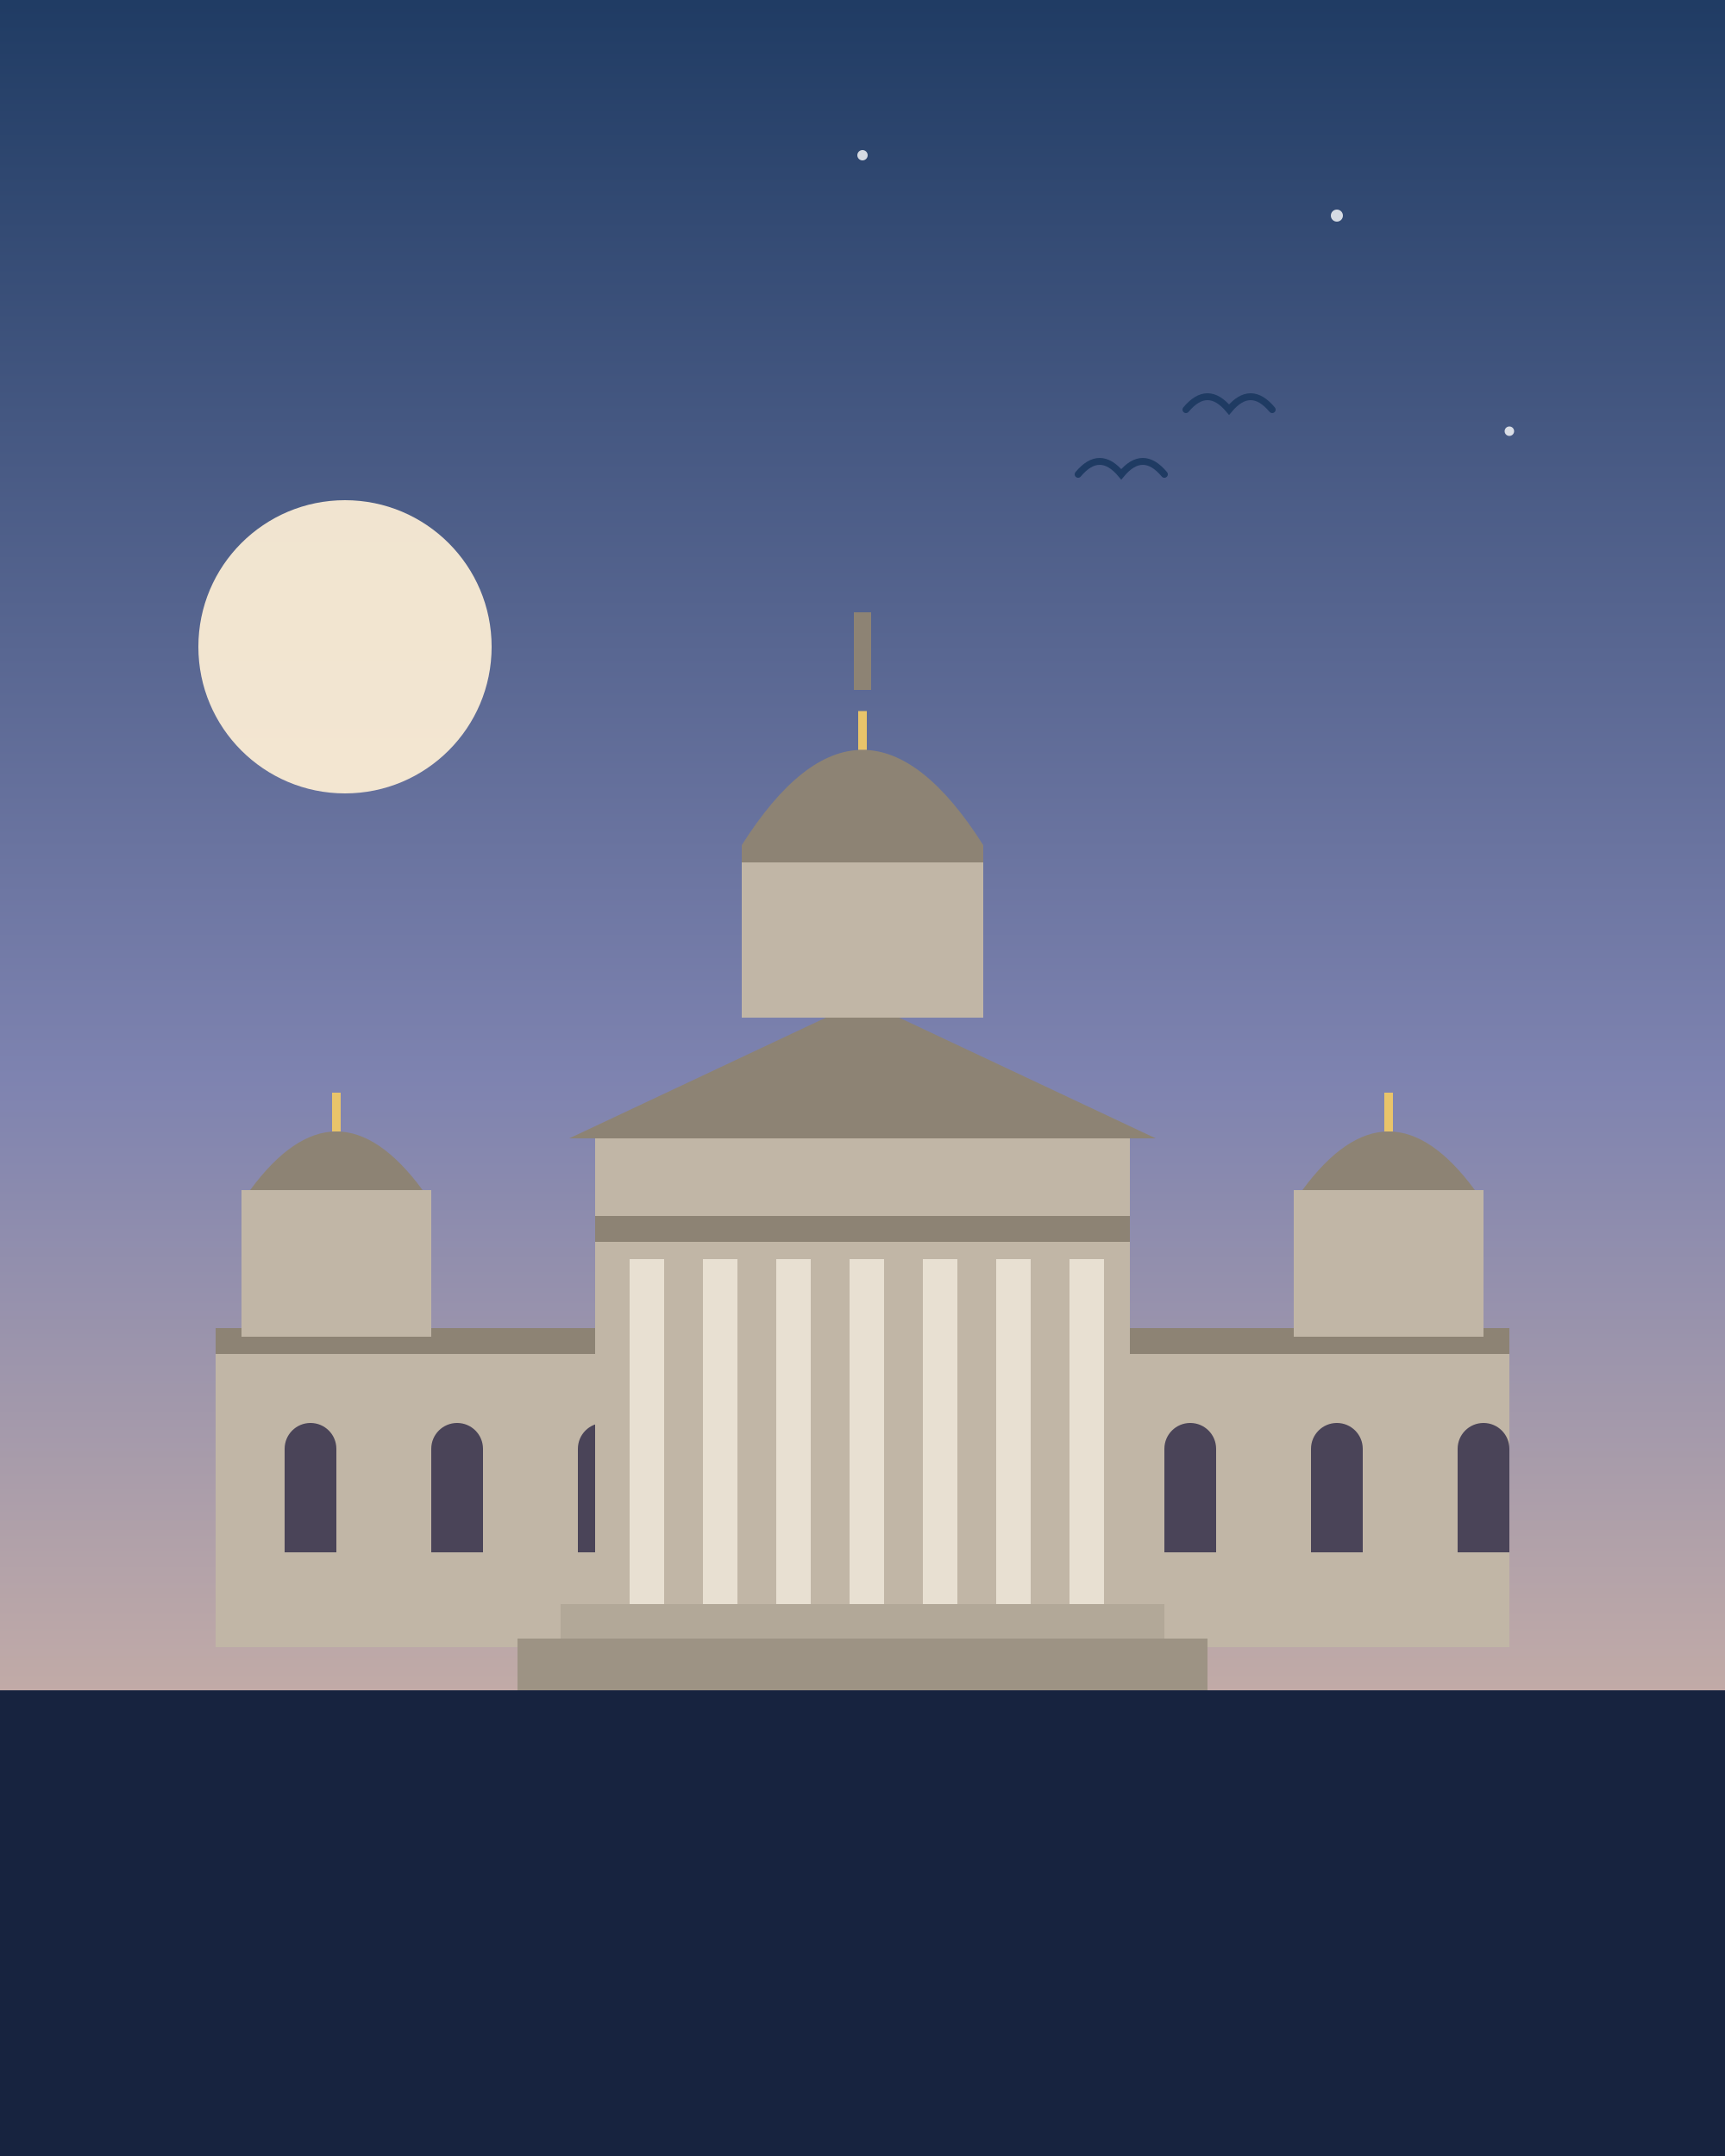
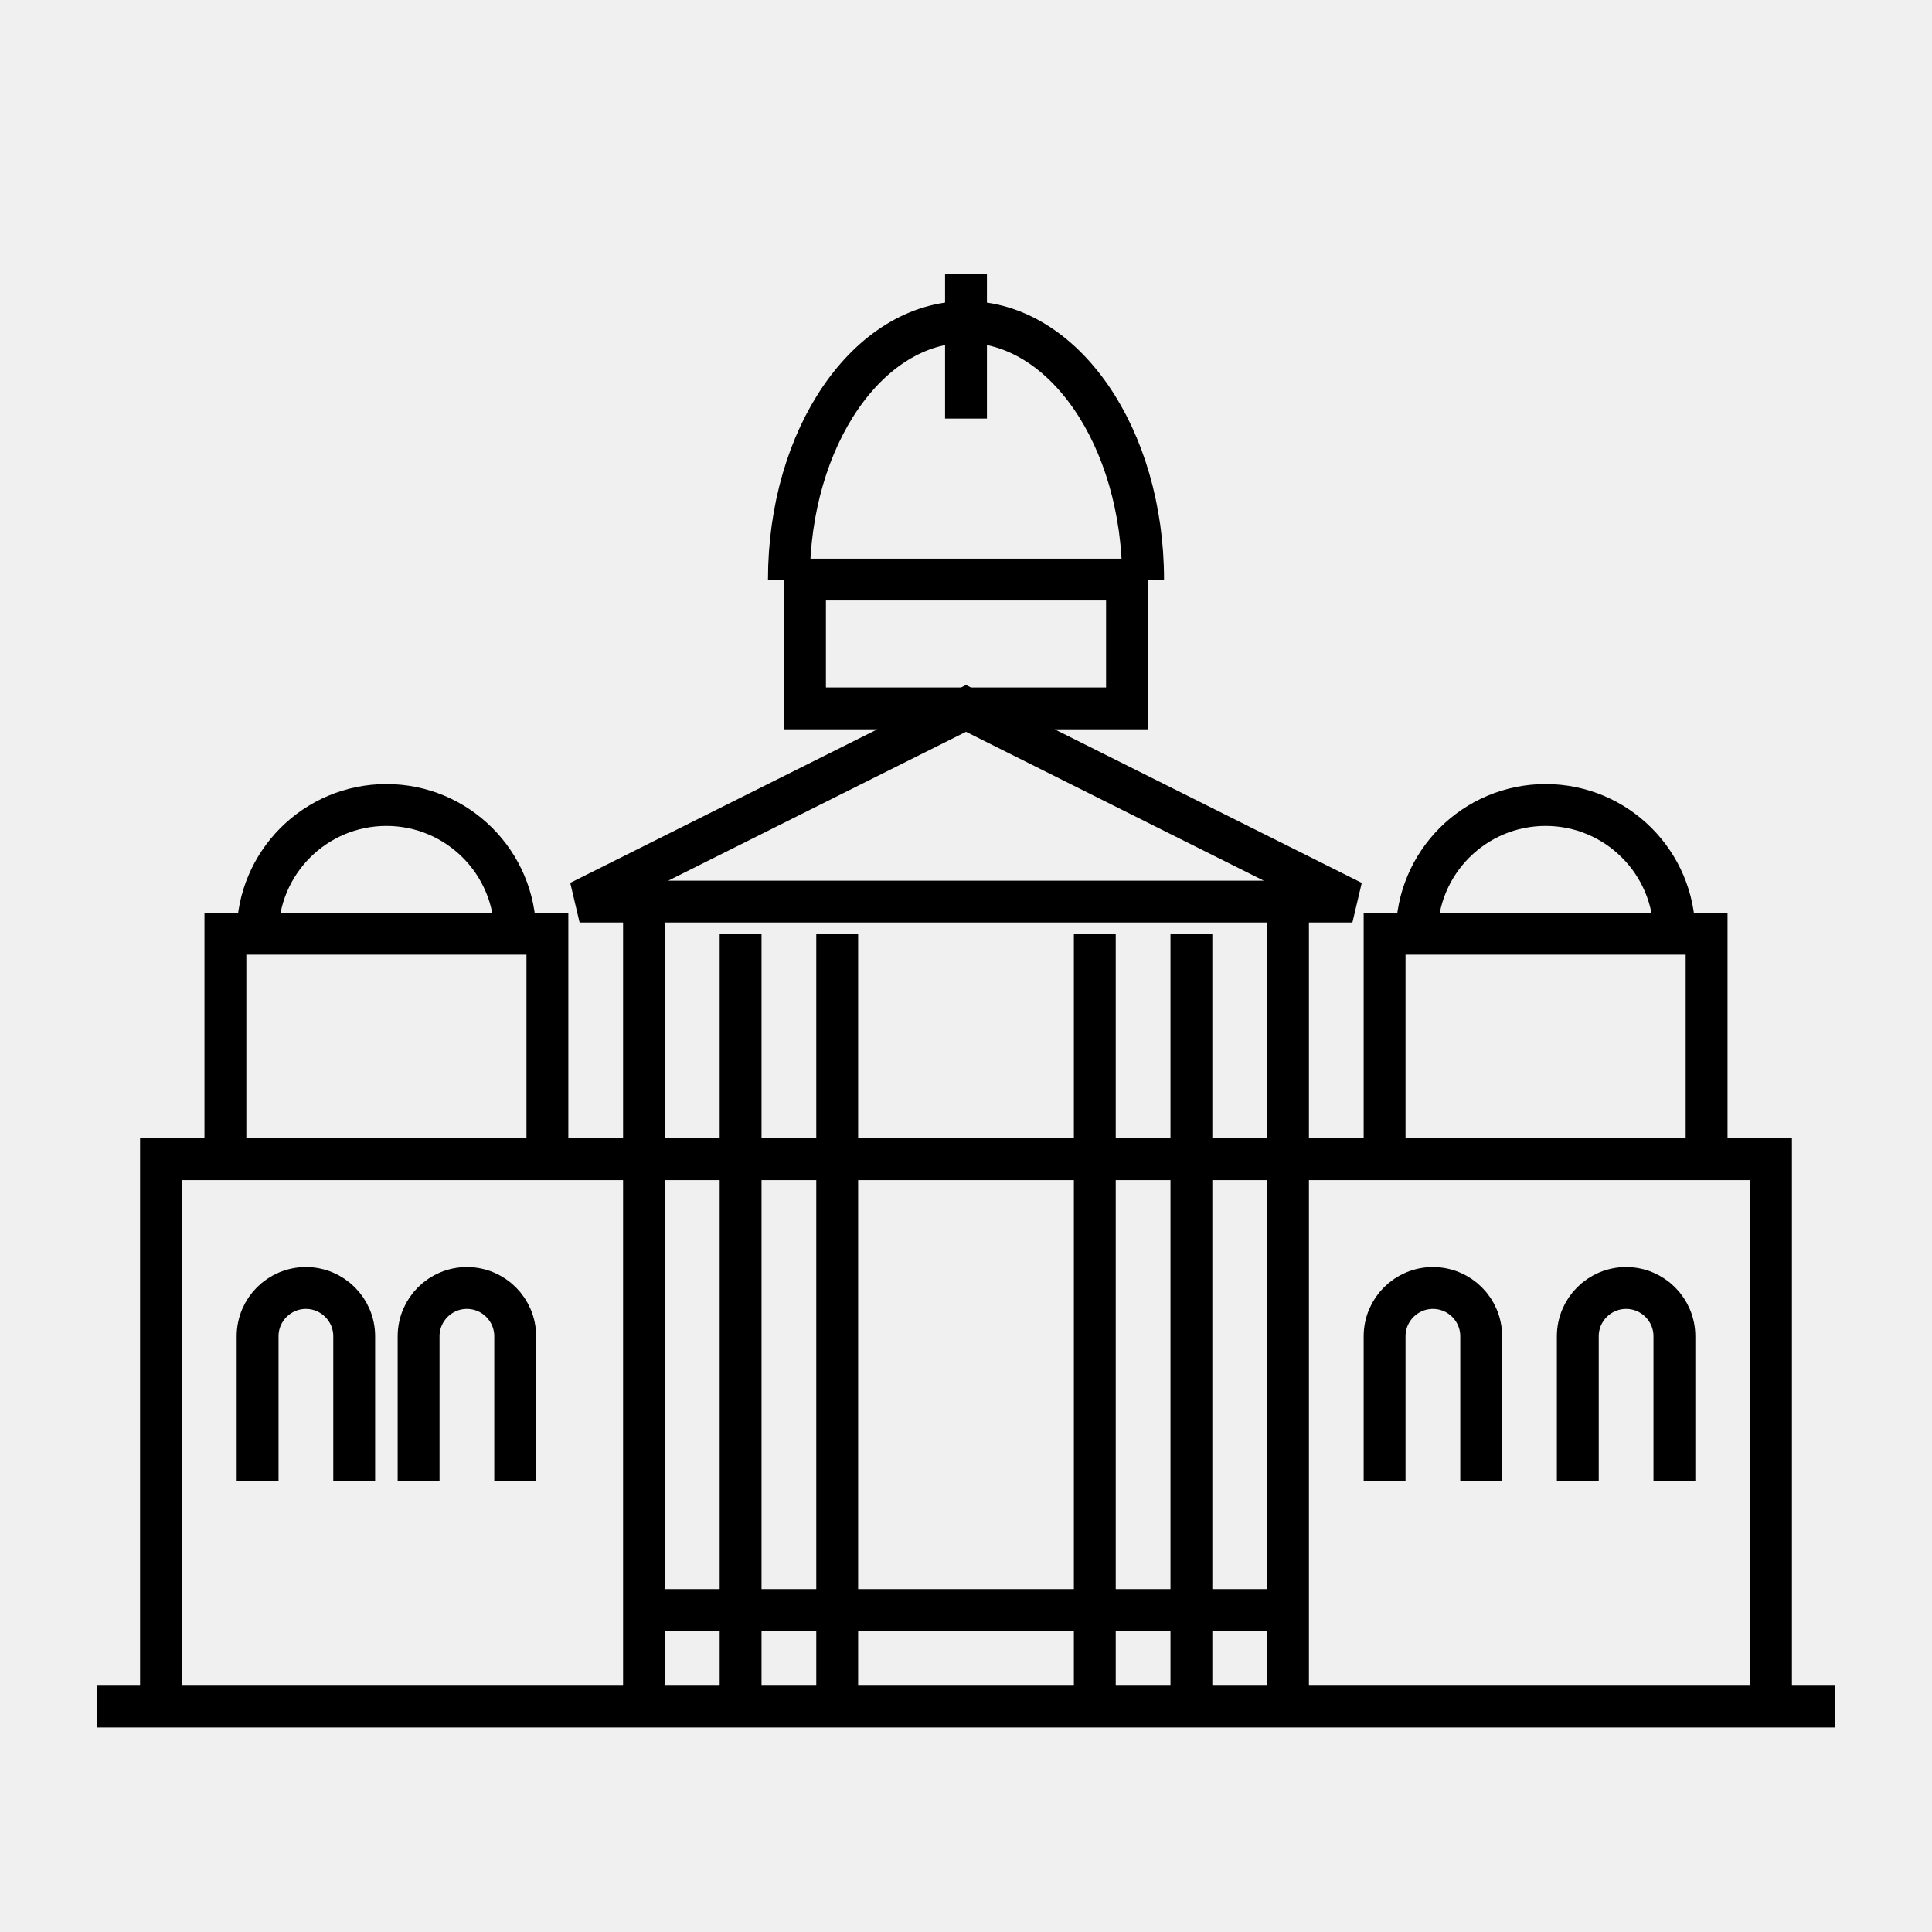
- <svg xmlns="http://www.w3.org/2000/svg" viewBox="0 0 400 500" role="img">
-   <defs>
-     <linearGradient id="s" x1="0" y1="0" x2="0" y2="1">
-       <stop offset="0" stop-color="#1f3b63" />
-       <stop offset="0.5" stop-color="#7e83b0" />
-       <stop offset="1" stop-color="#f5c9a0" />
-     </linearGradient>
-   </defs>
-   <rect width="400" height="500" fill="url(#s)" />
-   <circle cx="80" cy="150" r="34" fill="#fff0d6" opacity="0.92" />
-   <circle cx="310" cy="50" r="1.4" fill="#fff" opacity="0.8" />
-   <circle cx="200" cy="36" r="1.2" fill="#fff" opacity="0.8" />
-   <circle cx="350" cy="100" r="1.1" fill="#fff" opacity="0.8" />
-   <path d="M250 110q5-6 10 0q5-6 10 0" fill="none" stroke="#1f3b63" stroke-width="1.6" stroke-linecap="round" />
-   <path d="M275 95q5-6 10 0q5-6 10 0" fill="none" stroke="#1f3b63" stroke-width="1.6" stroke-linecap="round" />
-   <rect x="50" y="308" width="300" height="74" fill="#c1b6a6" />
-   <rect x="50" y="308" width="300" height="6" fill="#8d8374" />
-   <path d="M66 360V336.0a6.0 6.0 0 0 1 12 0V360Z" fill="#4a4458" />
-   <path d="M100 360V336.0a6.0 6.0 0 0 1 12 0V360Z" fill="#4a4458" />
-   <path d="M134 360V336.0a6.0 6.0 0 0 1 12 0V360Z" fill="#4a4458" />
-   <path d="M270 360V336.0a6.0 6.0 0 0 1 12 0V360Z" fill="#4a4458" />
-   <path d="M304 360V336.0a6.0 6.0 0 0 1 12 0V360Z" fill="#4a4458" />
-   <path d="M338 360V336.0a6.0 6.0 0 0 1 12 0V360Z" fill="#4a4458" />
-   <rect x="56" y="276" width="44" height="34" fill="#c1b6a6" />
-   <path d="M58.0 276q20.0 -27.2 40 0Z" fill="#8d8374" />
-   <rect x="77" y="253.4" width="2" height="9" fill="#e9c46a" />
-   <rect x="300" y="276" width="44" height="34" fill="#c1b6a6" />
-   <path d="M302.0 276q20.0 -27.2 40 0Z" fill="#8d8374" />
-   <rect x="321" y="253.4" width="2" height="9" fill="#e9c46a" />
-   <rect x="138" y="264" width="124" height="118" fill="#c1b6a6" />
-   <path d="M132 264L200 232L268 264Z" fill="#8d8374" />
-   <rect x="146" y="292" width="8" height="90" fill="#e8e0d2" />
-   <rect x="163" y="292" width="8" height="90" fill="#e8e0d2" />
-   <rect x="180" y="292" width="8" height="90" fill="#e8e0d2" />
-   <rect x="197" y="292" width="8" height="90" fill="#e8e0d2" />
-   <rect x="214" y="292" width="8" height="90" fill="#e8e0d2" />
-   <rect x="231" y="292" width="8" height="90" fill="#e8e0d2" />
-   <rect x="248" y="292" width="8" height="90" fill="#e8e0d2" />
-   <rect x="138" y="282" width="124" height="6" fill="#8d8374" />
-   <rect x="172" y="196" width="56" height="40" fill="#c1b6a6" />
-   <rect x="172" y="196" width="56" height="4" fill="#8d8374" />
-   <path d="M172.0 196q28.0 -44.2 56 0Z" fill="#8d8374" />
-   <rect x="199" y="164.9" width="2" height="9" fill="#e9c46a" />
-   <rect x="198" y="142" width="4" height="18" fill="#8d8374" />
-   <rect x="120" y="380" width="160" height="12" fill="#9d9384" />
-   <rect x="130" y="372" width="140" height="8" fill="#b2a898" />
-   <rect y="392" width="400" height="108" fill="#17233f" />
+ <svg xmlns="http://www.w3.org/2000/svg" viewBox="0 0 120 120" fill="none" stroke="#000" stroke-width="2.6" stroke-linejoin="miter" stroke-linecap="butt">
+   <path d="M6 106H114M10 72h100v34h-100zM40 56h40v50h-40zM36 56L60 44L84 56ZM46 58V106M52 58V106M68 58V106M74 58V106M50 36h20v8h-20zM49.0 36a11.0 16 0 0 1 22 0M60 26V17M14 58h20v14h-20zM16.0 58a8.0 8 0 0 1 16 0M86 58h20v14h-20zM88.0 58a8.0 8 0 0 1 16 0M16 92V83.0a3.0 3.0 0 0 1 6 0V92M26 92V83.0a3.0 3.0 0 0 1 6 0V92M86 92V83.0a3.0 3.0 0 0 1 6 0V92M98 92V83.0a3.0 3.0 0 0 1 6 0V92M40 100H80" />
</svg>
